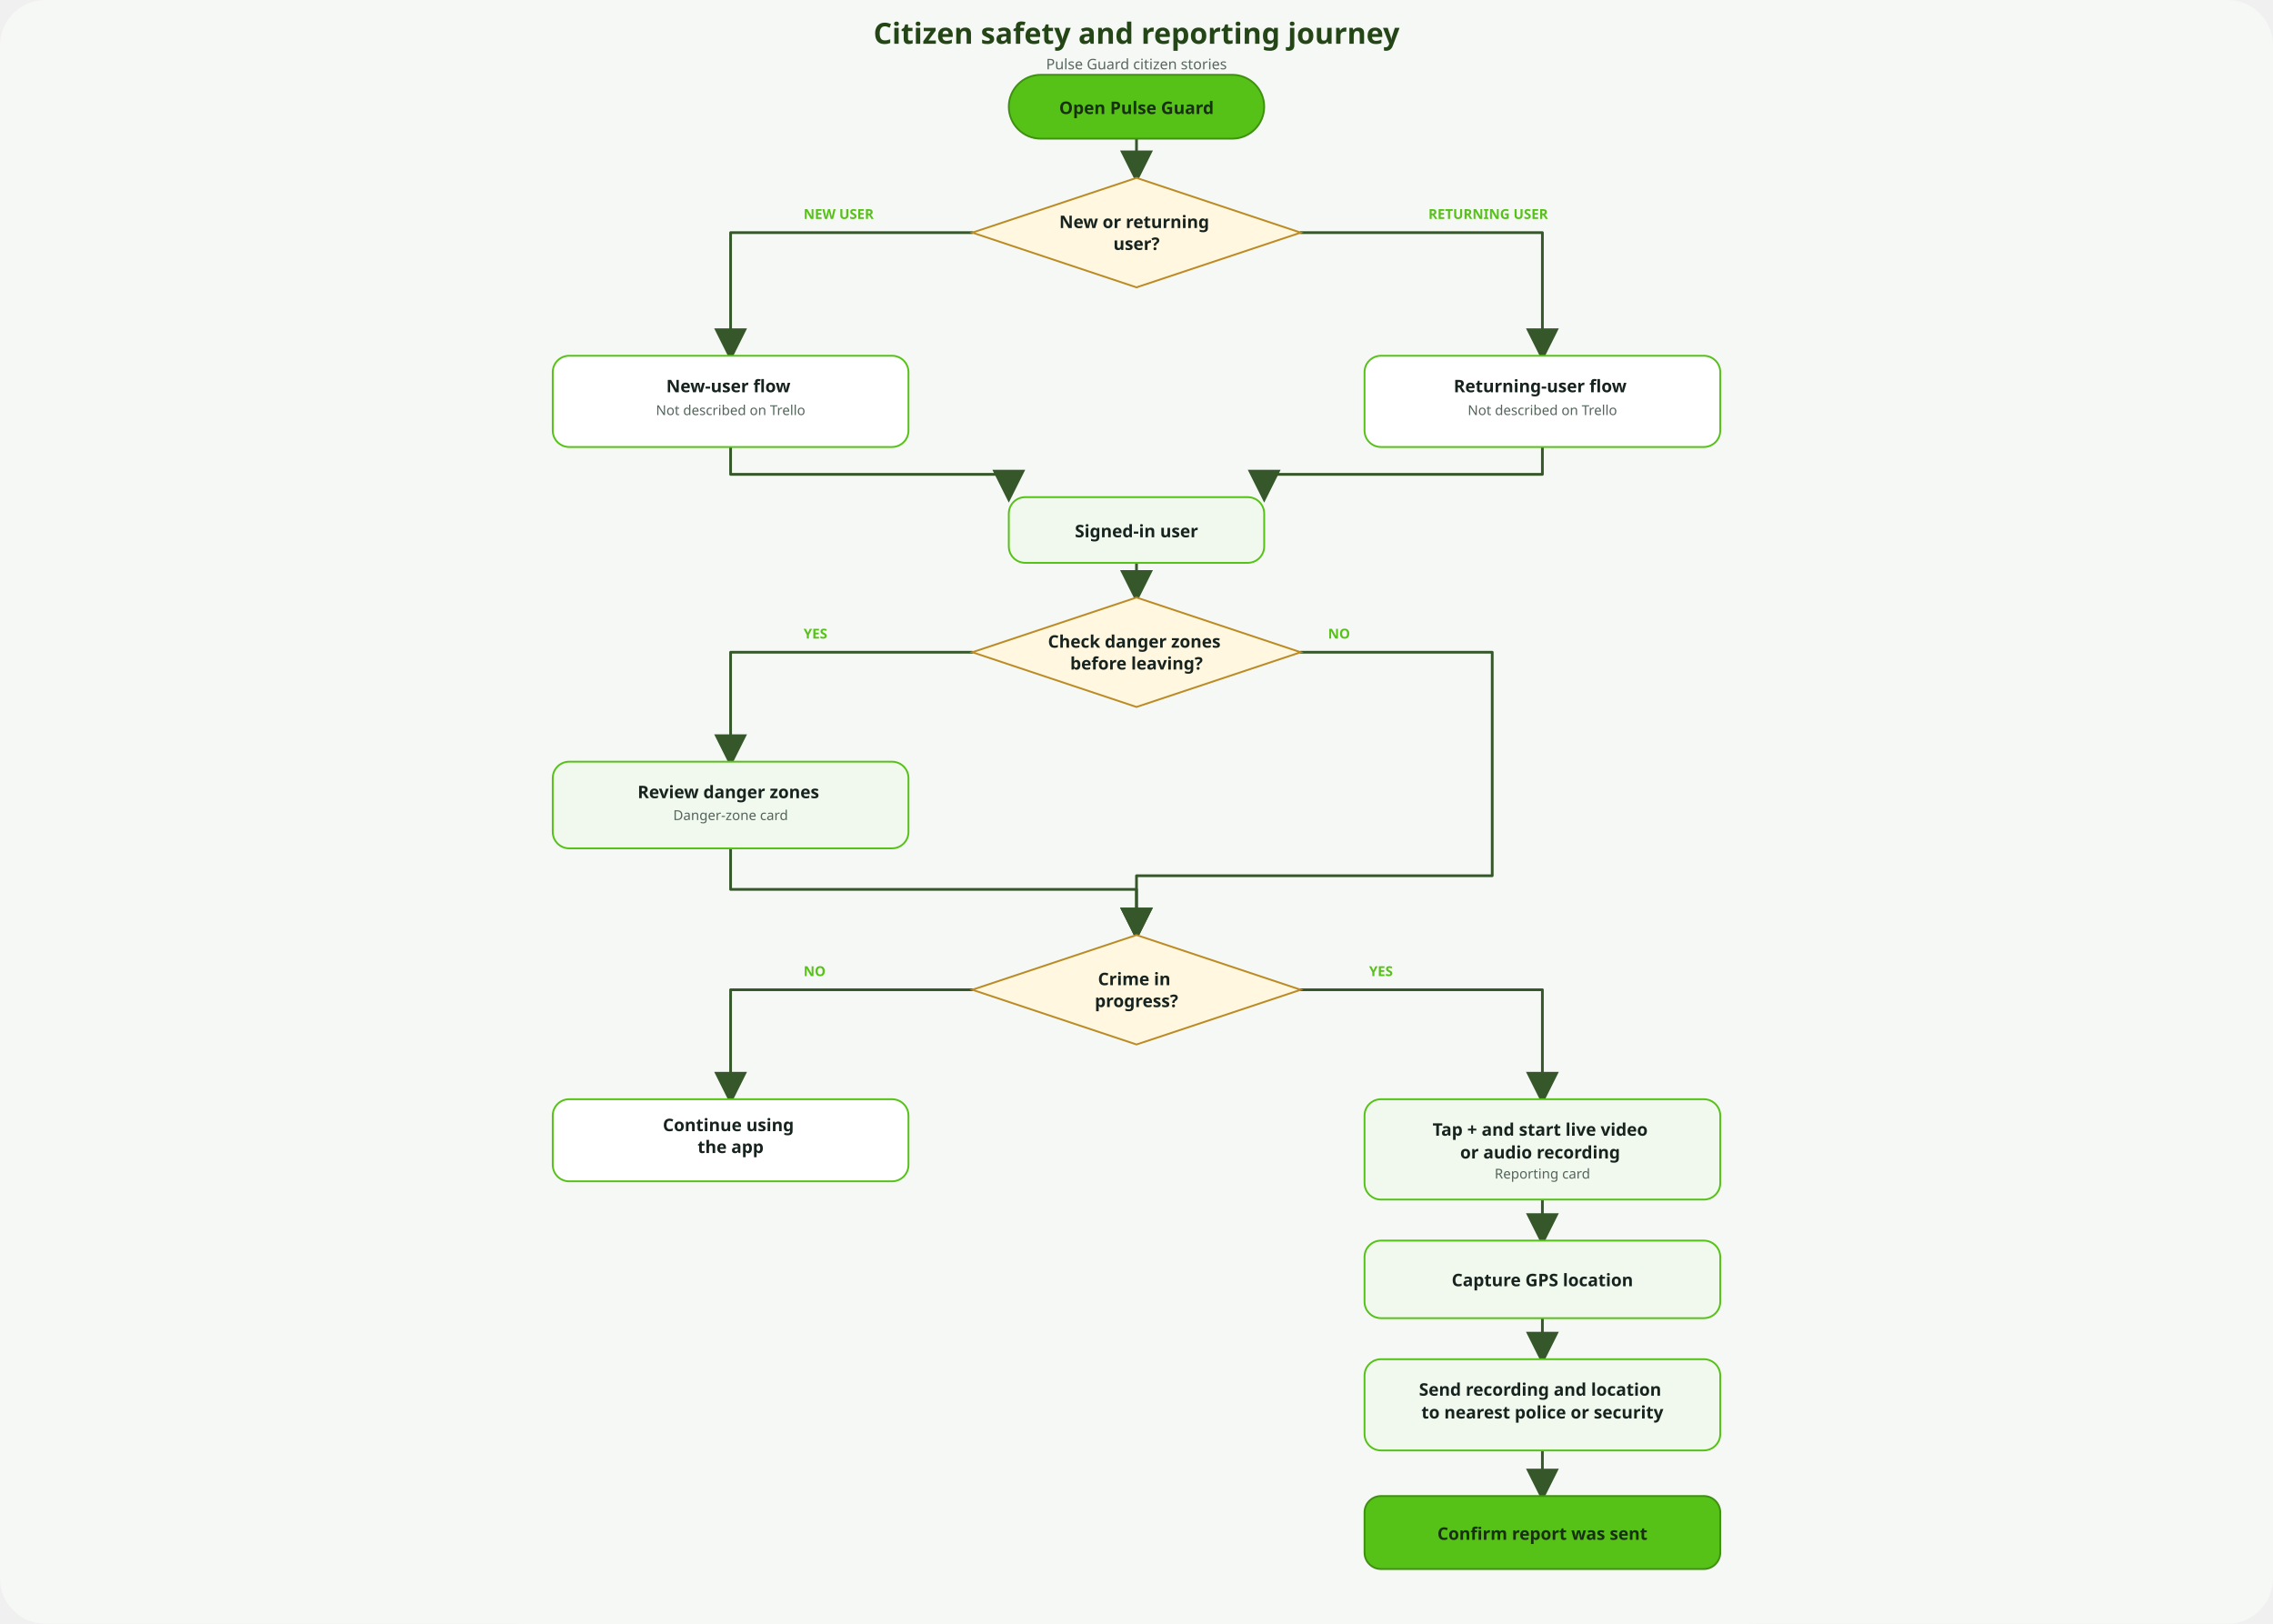
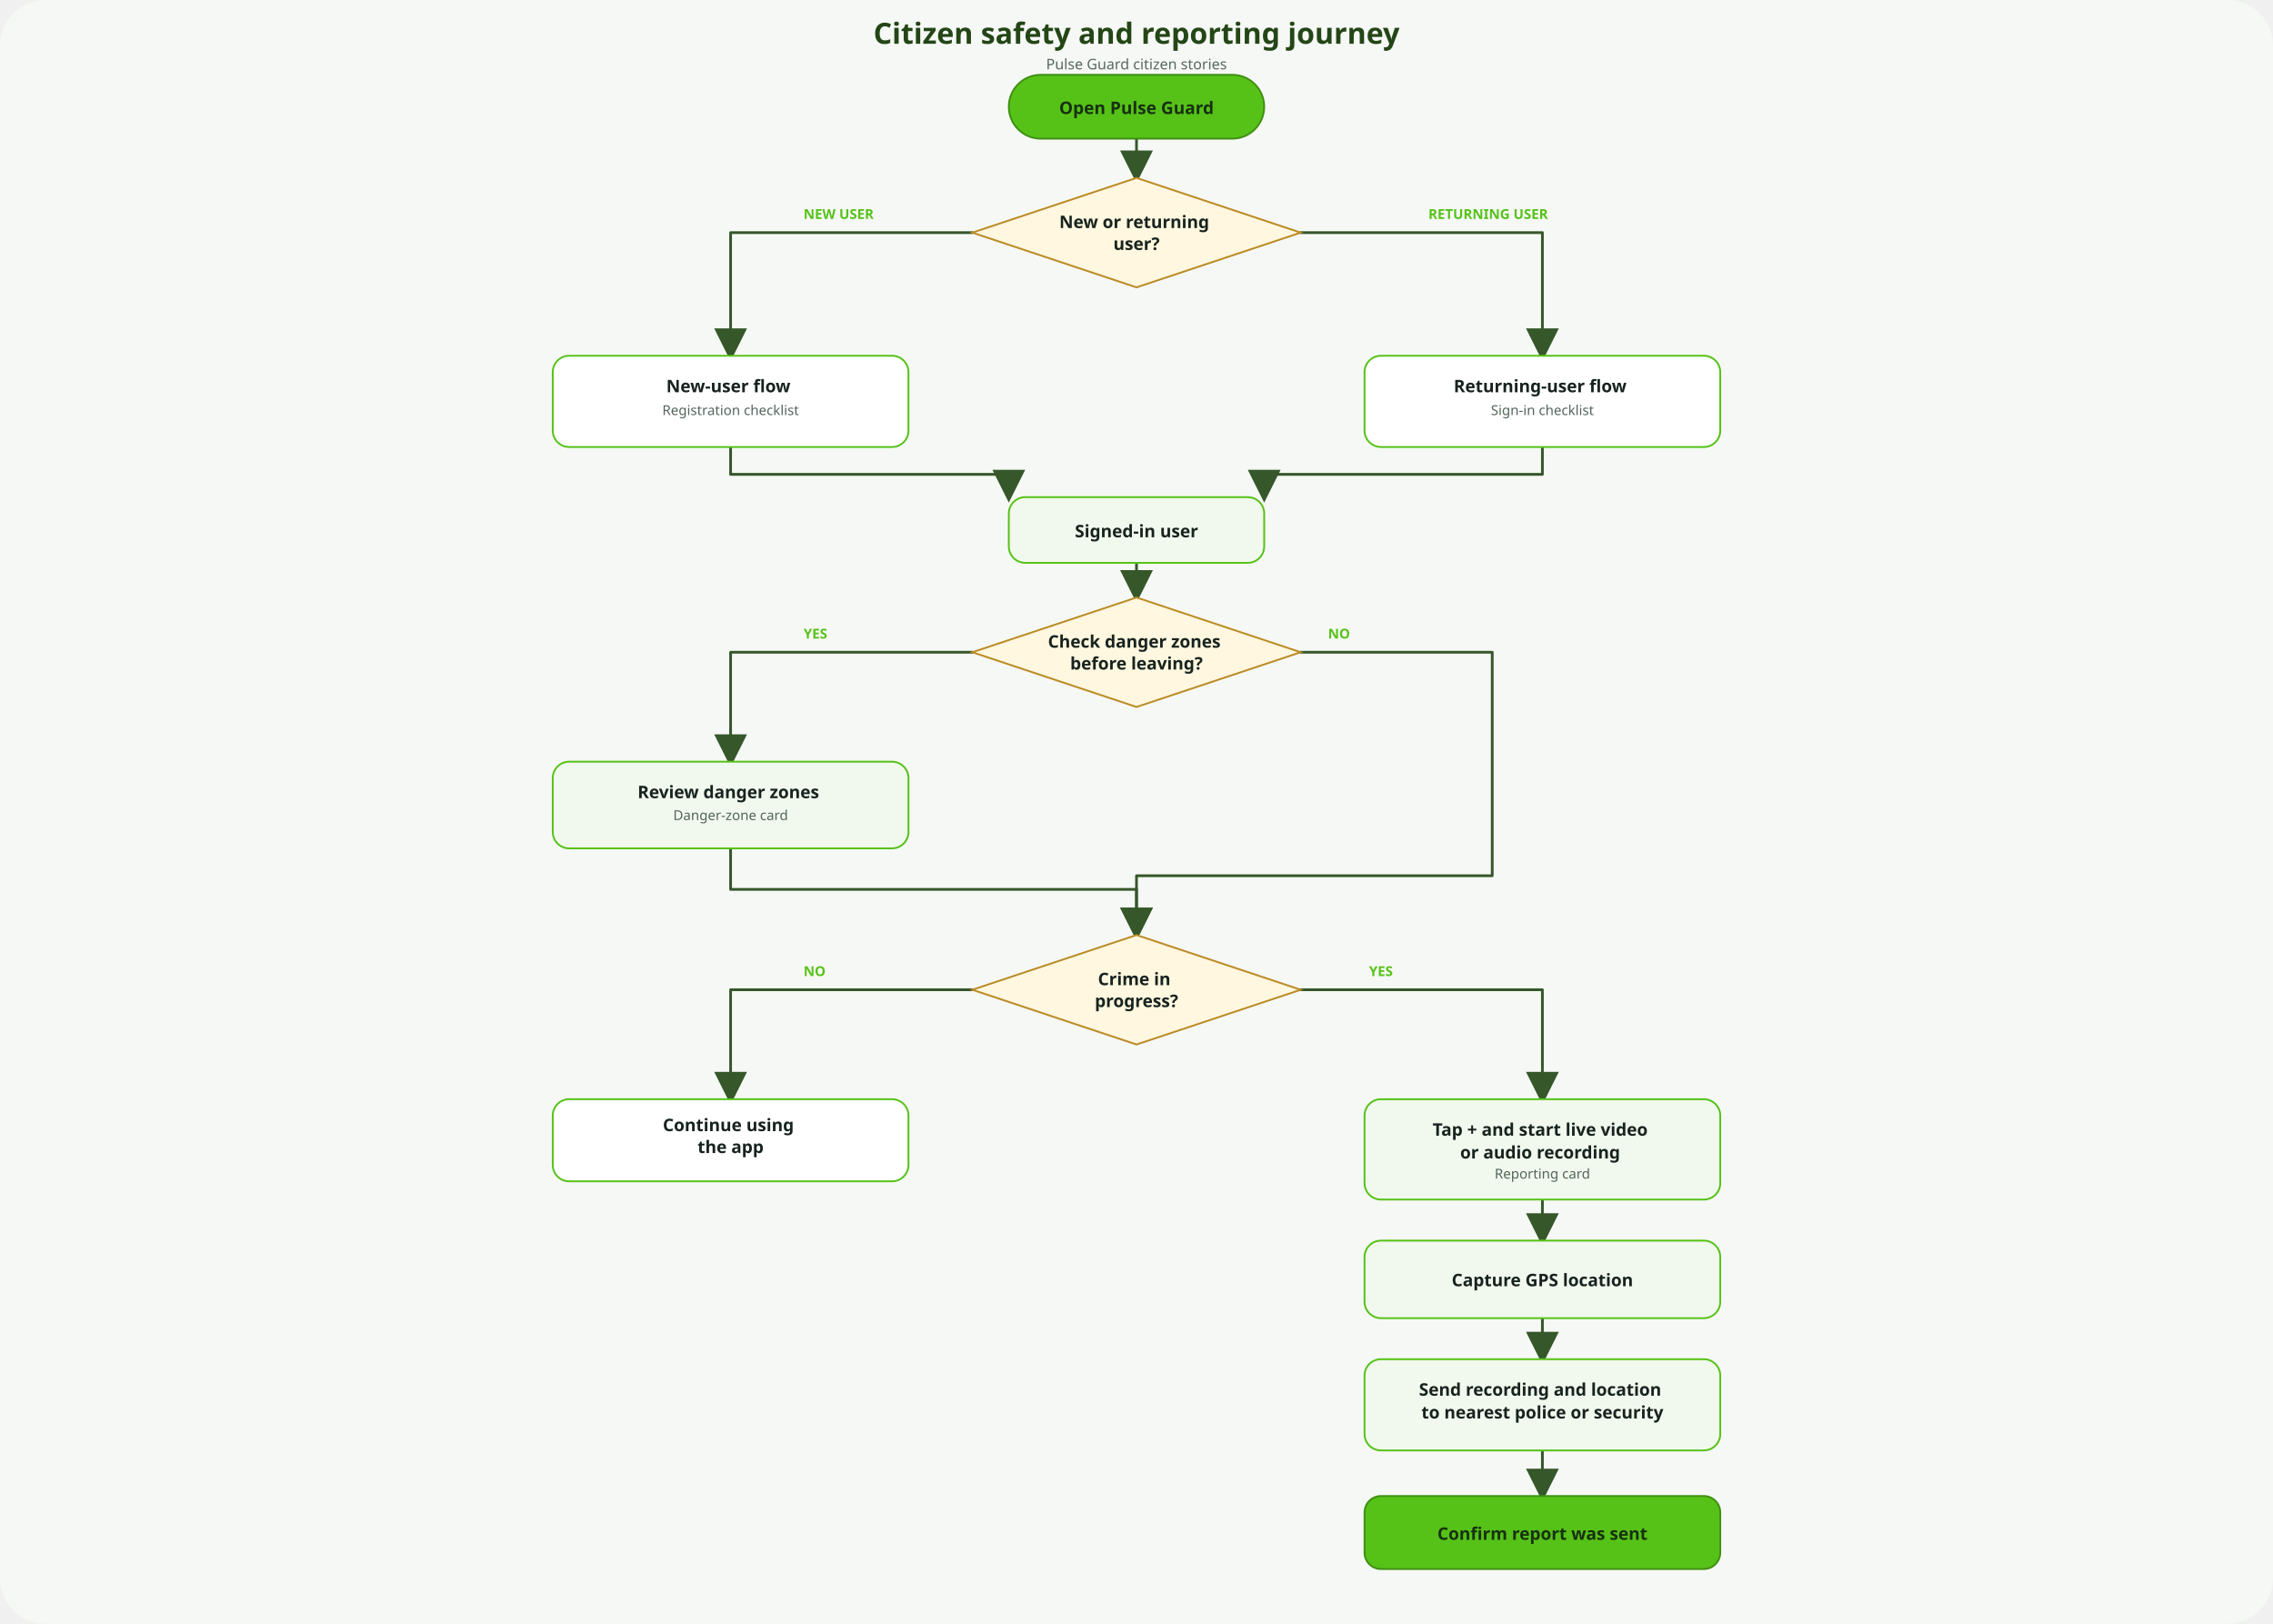
<svg xmlns="http://www.w3.org/2000/svg" width="1400" height="1000" viewBox="0 0 1400 1000" role="img" aria-labelledby="title desc">
  <rect width="1400" height="1000" rx="28" fill="#f6f8f5" />
  <svg x="0" y="0" width="1400" height="1000" viewBox="0 0 1400 1780" preserveAspectRatio="xMidYMid meet">
    <defs>
      <marker id="arrow" markerWidth="12" markerHeight="12" refX="10" refY="6" orient="auto">
        <path d="M0,0 L12,6 L0,12 z" fill="#35572a" />
      </marker>
      <style>
      .bg{fill:#f6f8f5}.title{font:700 32px system-ui,sans-serif;fill:#244617}.sub{font:16px system-ui,sans-serif;fill:#58675f}
      .line{fill:none;stroke:#35572a;stroke-width:3;marker-end:url(#arrow);stroke-linecap:round;stroke-linejoin:round}
      .box{fill:#fff;stroke:#56C218;stroke-width:2}.action{fill:#f1f8ed;stroke:#56C218;stroke-width:2}.decision{fill:#fff7df;stroke:#bb8b25;stroke-width:2}
      .start{fill:#56C218;stroke:#3e9011;stroke-width:2}.text{font:600 19px system-ui,sans-serif;fill:#17231f;text-anchor:middle}.small{font:15px system-ui,sans-serif;fill:#53645b;text-anchor:middle}.white{fill:#17310f}.tag{font:700 15px system-ui,sans-serif;fill:#56C218}
    </style>
    </defs>
    <rect class="bg" width="1400" height="1780" rx="28" />
    <text class="title" x="700" y="48" text-anchor="middle">Citizen safety and reporting journey</text>
    <text class="sub" x="700" y="76" text-anchor="middle">Pulse Guard citizen stories</text>
    <path class="line" d="M700 152 V195" />
    <path class="line" d="M520 255 H255 V390" />
    <path class="line" d="M880 255 H1145 V390" />
    <path class="line" d="M255 490 V520 H560 V545" />
    <path class="line" d="M1145 490 V520 H840 V545" />
    <path class="line" d="M700 617 V655" />
    <path class="line" d="M520 715 H255 V835" />
    <path class="line" d="M880 715 H1090 V960 H700 V1025" />
    <path class="line" d="M255 930 V975 H700 V1025" />
    <path class="line" d="M520 1085 H255 V1205" />
    <path class="line" d="M880 1085 H1145 V1205" />
    <path class="line" d="M1145 1315 V1360" />
    <path class="line" d="M1145 1445 V1490" />
    <path class="line" d="M1145 1590 V1640" />
    <text class="tag" x="335" y="240">NEW USER</text>
    <text class="tag" x="1020" y="240">RETURNING USER</text>
    <text class="tag" x="335" y="700">YES</text>
    <text class="tag" x="910" y="700">NO</text>
    <text class="tag" x="335" y="1070">NO</text>
    <text class="tag" x="955" y="1070">YES</text>
    <rect class="start" x="560" y="82" width="280" height="70" rx="35" />
    <text class="text white" x="700" y="125">Open Pulse Guard</text>
    <polygon class="decision" points="700,195 880,255 700,315 520,255" />
    <text class="text" x="700" y="250">
      <tspan x="700">New or returning</tspan>
      <tspan x="700" dy="24">user?</tspan>
    </text>
    <rect class="box" x="60" y="390" width="390" height="100" rx="18" />
    <text class="text" x="255" y="430">
      <tspan x="255">New-user flow</tspan>
-       <tspan class="small" x="255" dy="25">Not described on Trello</tspan>
+       <tspan class="small" x="255" dy="25">Registration checklist</tspan>
    </text>
    <rect class="box" x="950" y="390" width="390" height="100" rx="18" />
    <text class="text" x="1145" y="430">
      <tspan x="1145">Returning-user flow</tspan>
-       <tspan class="small" x="1145" dy="25">Not described on Trello</tspan>
+       <tspan class="small" x="1145" dy="25">Sign-in checklist</tspan>
    </text>
    <rect class="action" x="560" y="545" width="280" height="72" rx="18" />
    <text class="text" x="700" y="589">Signed-in user</text>
    <polygon class="decision" points="700,655 880,715 700,775 520,715" />
    <text class="text" x="700" y="710">
      <tspan x="700">Check danger zones</tspan>
      <tspan x="700" dy="24">before leaving?</tspan>
    </text>
    <rect class="action" x="60" y="835" width="390" height="95" rx="18" />
    <text class="text" x="255" y="875">
      <tspan x="255">Review danger zones</tspan>
      <tspan class="small" x="255" dy="24">Danger-zone card</tspan>
    </text>
    <polygon class="decision" points="700,1025 880,1085 700,1145 520,1085" />
    <text class="text" x="700" y="1080">
      <tspan x="700">Crime in</tspan>
      <tspan x="700" dy="24">progress?</tspan>
    </text>
    <rect class="box" x="60" y="1205" width="390" height="90" rx="18" />
    <text class="text" x="255" y="1240">
      <tspan x="255">Continue using</tspan>
      <tspan x="255" dy="24">the app</tspan>
    </text>
    <rect class="action" x="950" y="1205" width="390" height="110" rx="18" />
    <text class="text" x="1145" y="1245">
      <tspan x="1145">Tap + and start live video</tspan>
      <tspan x="1145" dy="25">or audio recording</tspan>
      <tspan class="small" x="1145" dy="22">Reporting card</tspan>
    </text>
    <rect class="action" x="950" y="1360" width="390" height="85" rx="18" />
    <text class="text" x="1145" y="1410">Capture GPS location</text>
    <rect class="action" x="950" y="1490" width="390" height="100" rx="18" />
    <text class="text" x="1145" y="1530">
      <tspan x="1145">Send recording and location</tspan>
      <tspan x="1145" dy="25">to nearest police or security</tspan>
    </text>
    <rect class="start" x="950" y="1640" width="390" height="80" rx="18" />
    <text class="text white" x="1145" y="1688">Confirm report was sent</text>
  </svg>
</svg>
